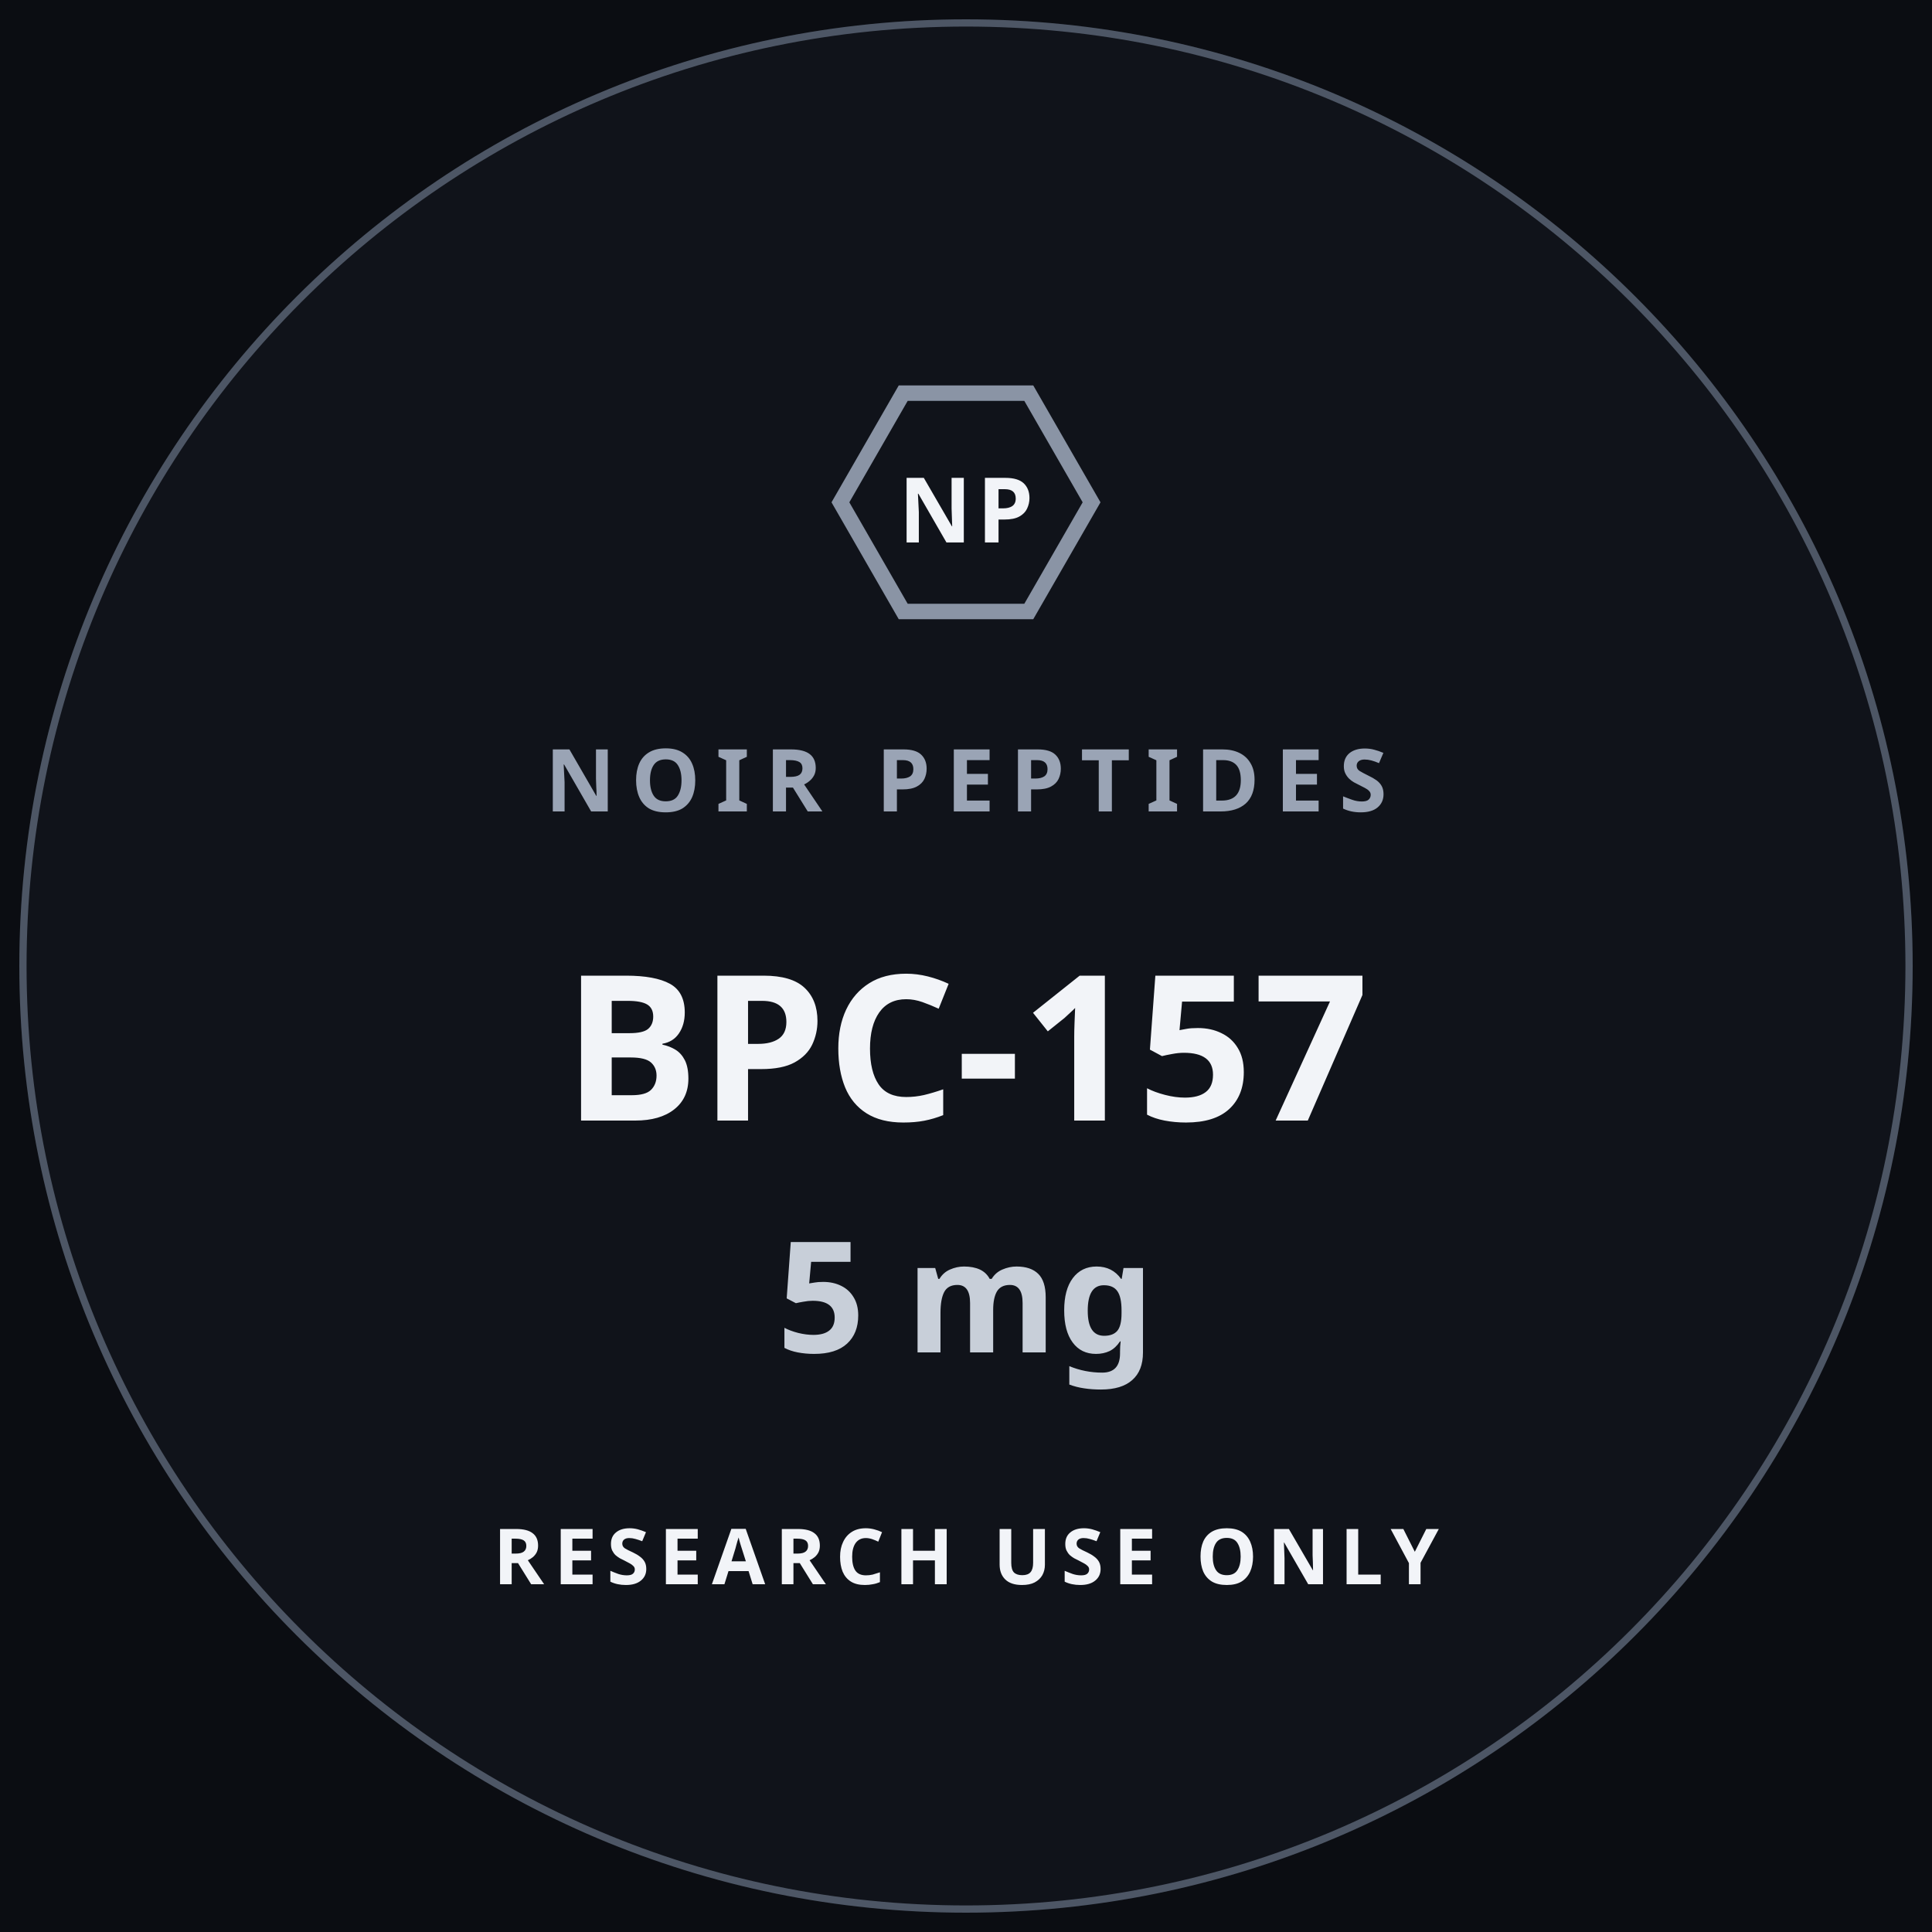
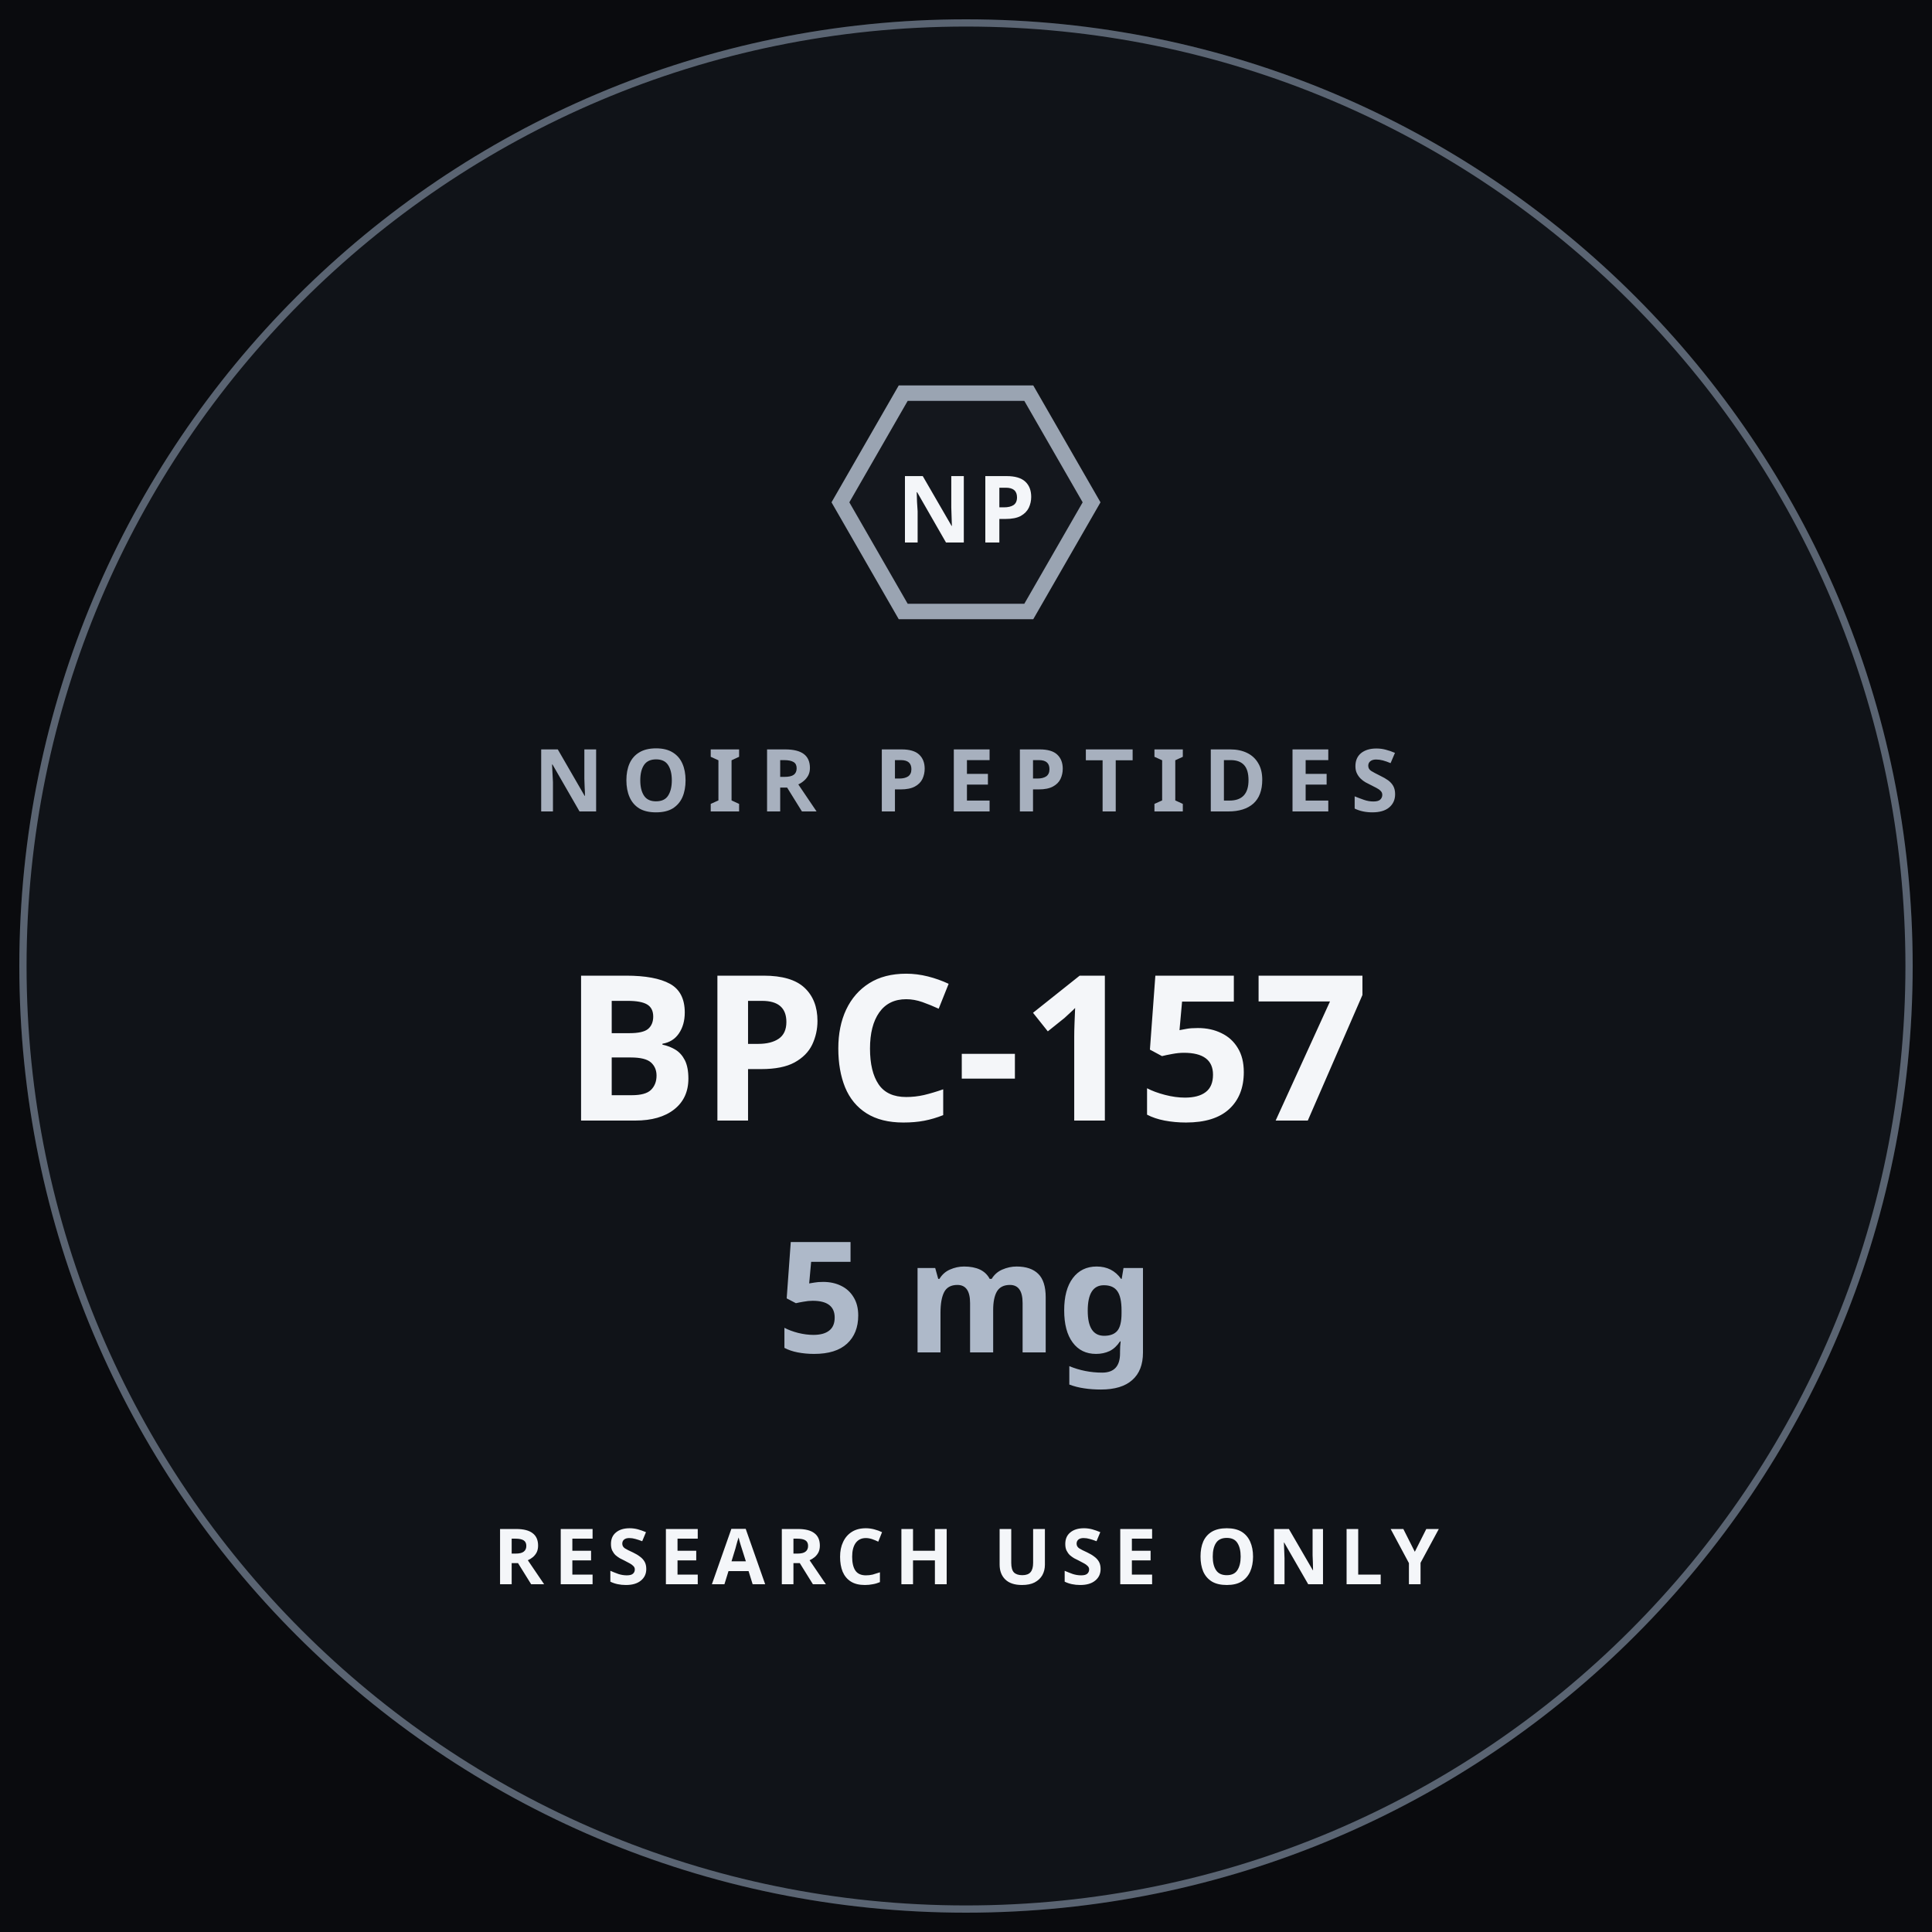
<svg xmlns="http://www.w3.org/2000/svg" viewBox="0 0 200 200" width="200" height="200" role="img" aria-label="BPC-157 5 mg research label">
  <defs>
+     <linearGradient id="np-band-u12" x1="0" y1="0" x2="1" y2="0">
+       <stop offset="0" stop-color="#6a7482" />
+       <stop offset="0.5" stop-color="#e8ecf1" />
+       <stop offset="1" stop-color="#8d97a5" />
+     </linearGradient>
    <linearGradient id="np-core-sheen-u12" x1="0" y1="0" x2="0" y2="1">
-       <stop offset="0" stop-color="#161b24" stop-opacity="0.9" />
-       <stop offset="0.5" stop-color="#0b0d12" stop-opacity="0" />
-       <stop offset="1" stop-color="#060709" stop-opacity="0.8" />
+       <stop offset="0" stop-color="#151920" stop-opacity="0.9" />
+       <stop offset="0.5" stop-color="#0a0b0e" stop-opacity="0" />
+       <stop offset="1" stop-color="#06070a" stop-opacity="0.8" />
    </linearGradient>
  </defs>
-   <rect x="0" y="0" width="200" height="200" fill="#0b0d12" />
+   <rect x="0" y="0" width="200" height="200" fill="#0a0b0e" />
  <g transform="translate(0,0)">
    <clipPath id="np-cap-u12">
      <circle cx="100" cy="100" r="98" />
    </clipPath>
    <g clip-path="url(#np-cap-u12)">
-       <circle cx="100" cy="100" r="98" fill="#10131a" stroke="#4d5665" stroke-width="1.5" />
-       <polygon points="93.5,40.7 106.5,40.7 113.0,52.0 106.5,63.3 93.5,63.3 87.0,52.0" fill="none" stroke="#8a94a5" stroke-width="1.6" />
-       <text x="100" y="56.16" font-family="'Syne','DM Sans',sans-serif" font-size="9.36" font-weight="800" fill="#f2f4f8" text-anchor="middle" letter-spacing="0.5">NP</text>
-       <text x="100" y="84" font-family="'Syne','DM Sans',sans-serif" font-size="9" font-weight="700" fill="#9aa4b5" text-anchor="middle" letter-spacing="1.6">NOIR PEPTIDES</text>
-       <text x="100" y="116" font-family="'DM Sans',sans-serif" font-size="21" font-weight="700" fill="#f2f4f8" text-anchor="middle">BPC-157</text>
-       <text x="100" y="140" font-family="'DM Sans',sans-serif" font-size="16" font-weight="600" fill="#c8cfd9" text-anchor="middle">5 mg</text>
-       <text x="100" y="164" font-family="'DM Sans',sans-serif" font-size="8" font-weight="700" fill="#f2f4f8" text-anchor="middle" letter-spacing="1">RESEARCH USE ONLY</text>
+       <circle cx="100" cy="100" r="98" fill="#101318" stroke="#5a6472" stroke-width="1.5" />
+       <polygon points="93.5,40.7 106.5,40.7 113.0,52.0 106.5,63.3 93.5,63.3 87.0,52.0" fill="#14171d" stroke="#9aa4b2" stroke-width="1.6" />
+       <text x="100" y="56.16" font-family="'DM Sans',sans-serif" font-size="9.62" font-weight="800" fill="#f4f6f9" text-anchor="middle" letter-spacing="0.5">NP</text>
+       <text x="100" y="84" font-family="'DM Sans',sans-serif" font-size="9" font-weight="700" fill="#a7b0be" text-anchor="middle" letter-spacing="1.8">NOIR PEPTIDES</text>
+       <text x="100" y="116" font-family="'DM Sans',sans-serif" font-size="21" font-weight="700" fill="#f4f6f9" text-anchor="middle">BPC-157</text>
+       <text x="100" y="140" font-family="'DM Sans',sans-serif" font-size="16" font-weight="600" fill="#aeb9c9" text-anchor="middle">5 mg</text>
+       <text x="100" y="164" font-family="'DM Sans',sans-serif" font-size="8" font-weight="700" fill="#f4f6f9" text-anchor="middle" letter-spacing="1">RESEARCH USE ONLY</text>
    </g>
  </g>
</svg>
